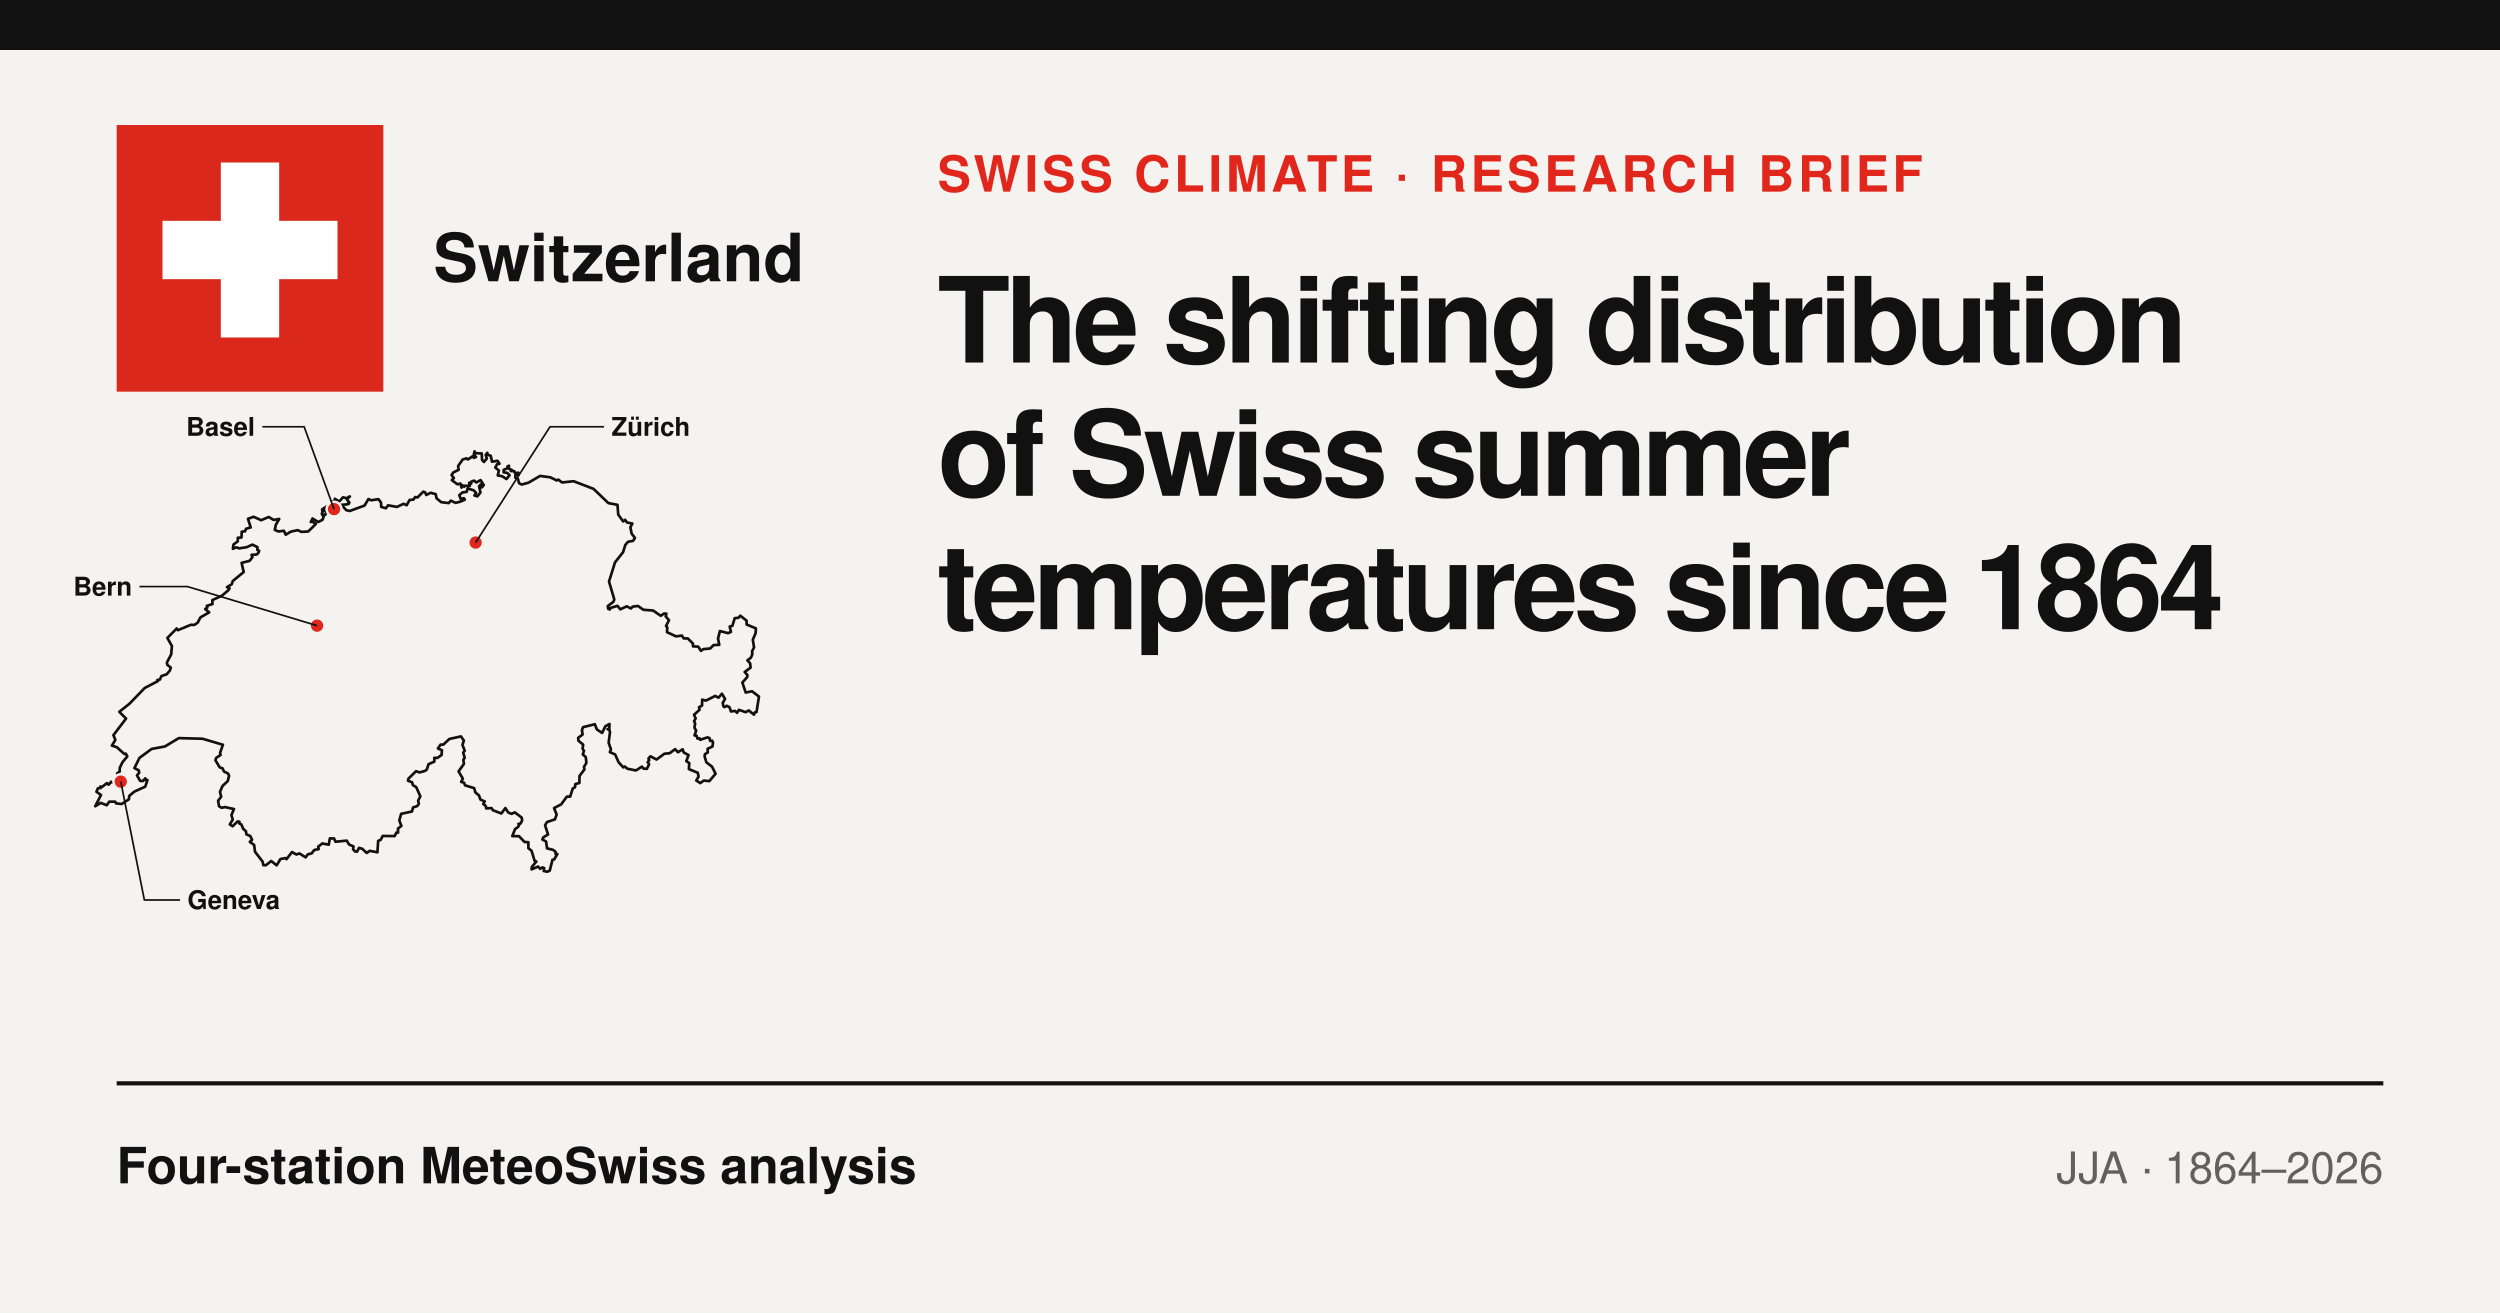
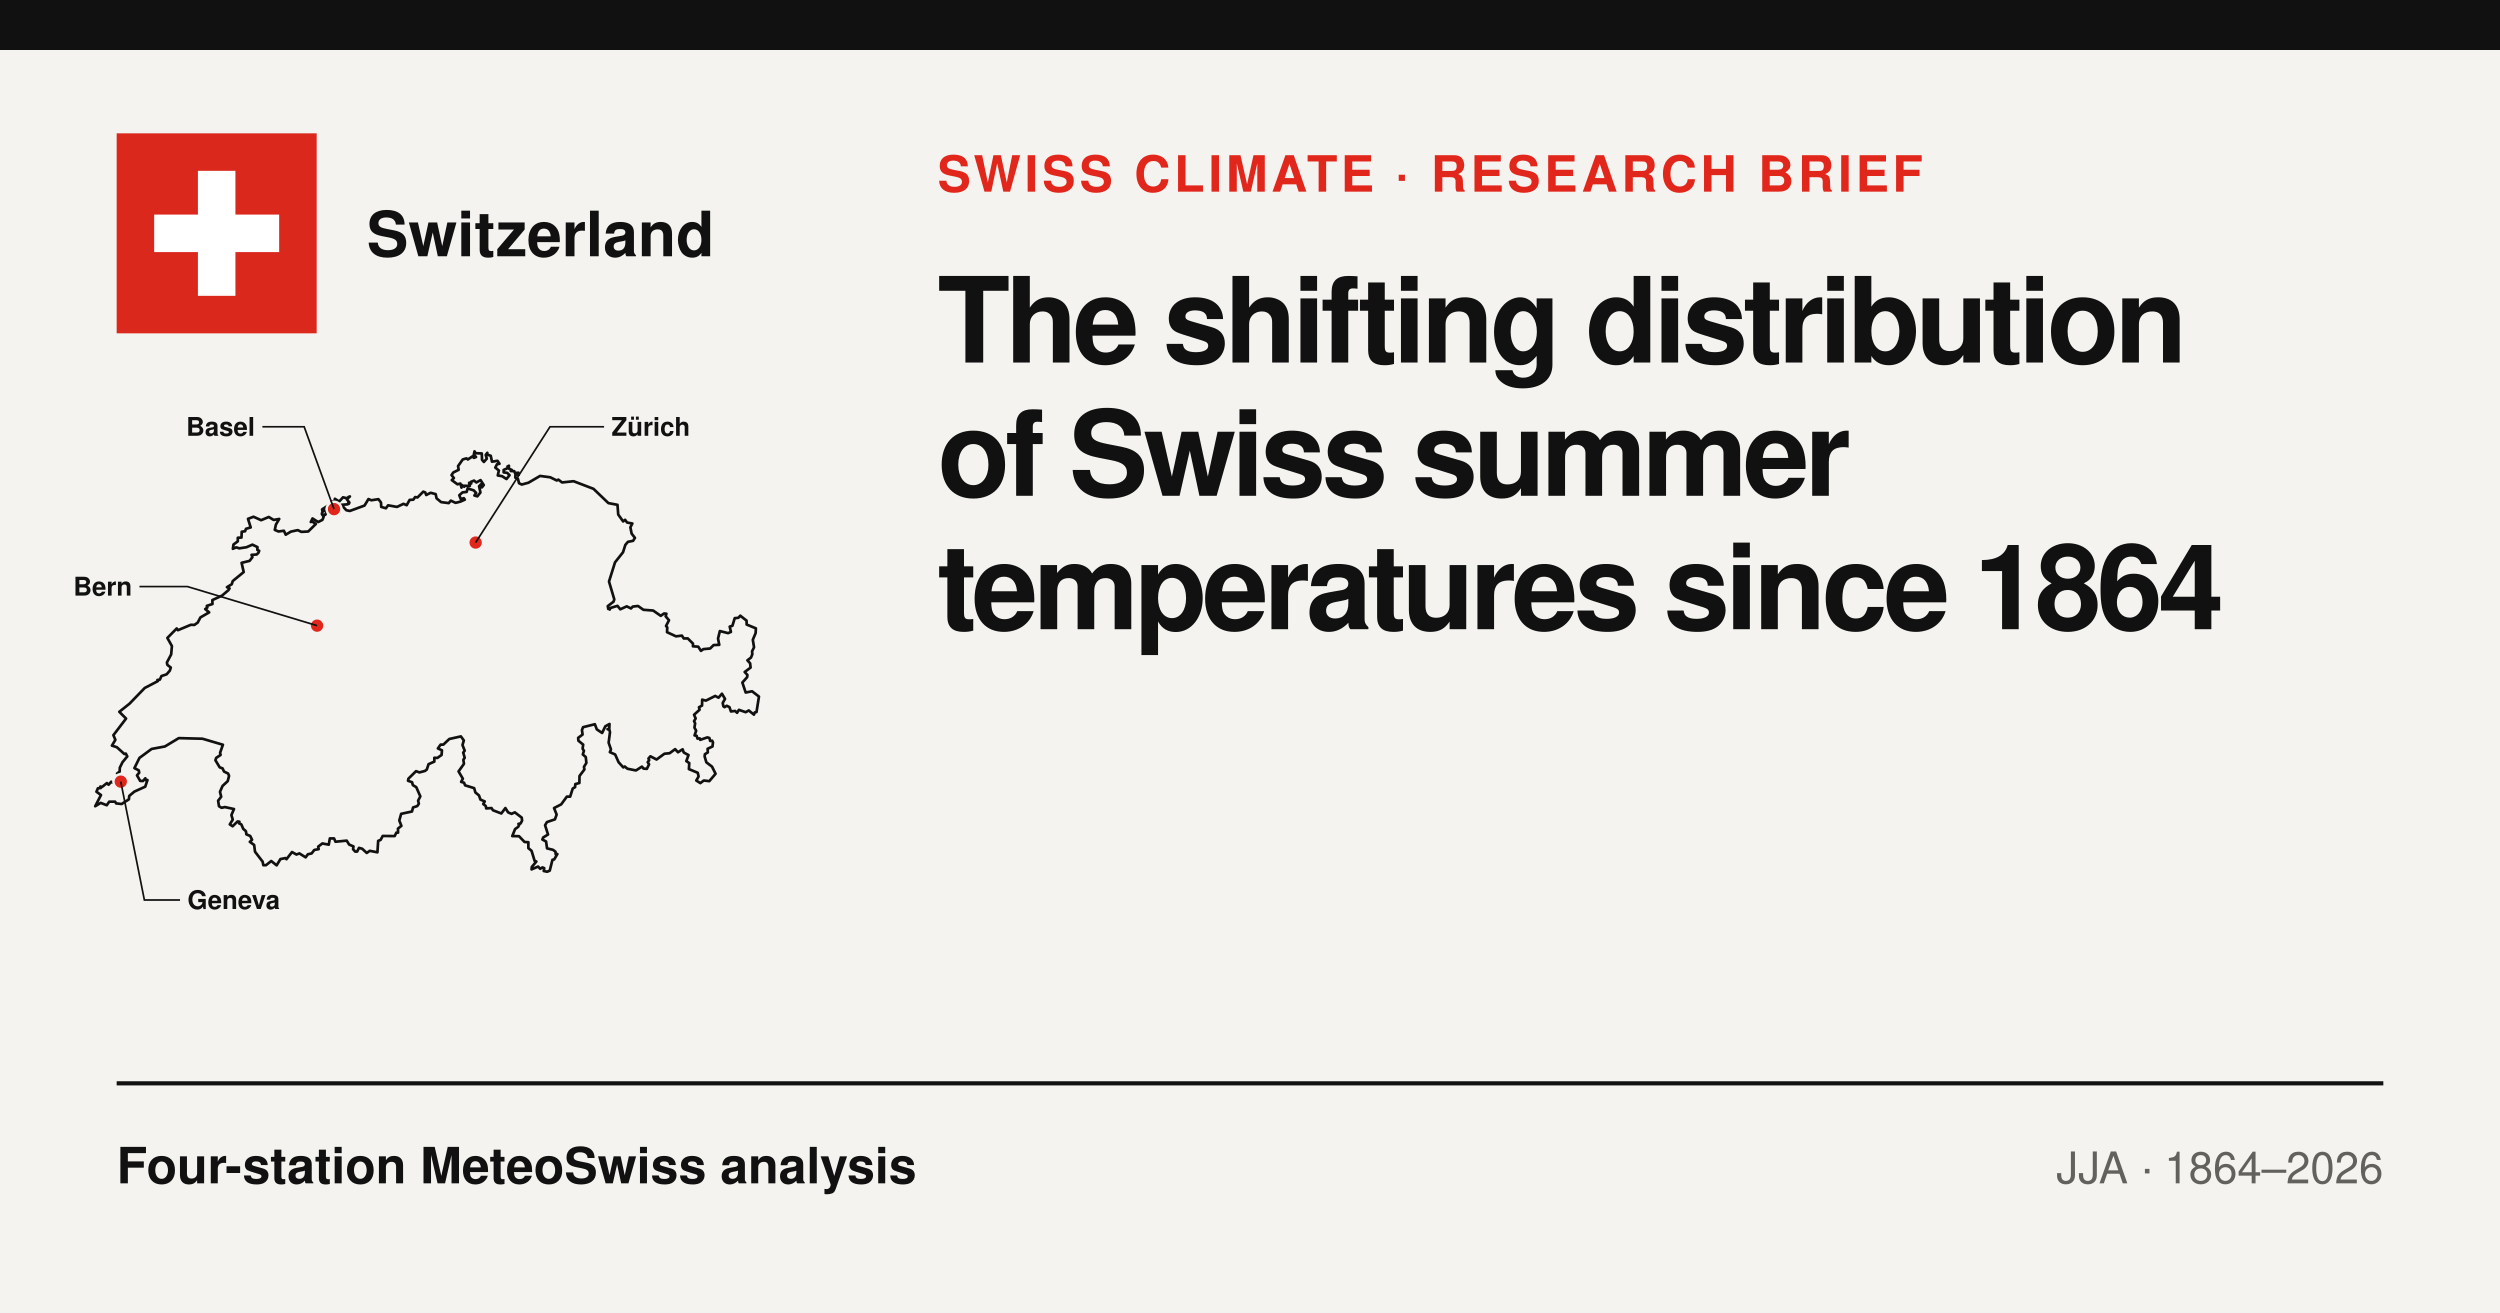
<svg xmlns="http://www.w3.org/2000/svg" width="1200" height="630" viewBox="0 0 1200 630">
  <style>
    @font-face { font-family: "Inter"; src: url("fonts/InterVariable.woff2") format("woff2"); font-style: normal; font-weight: 100 900; }
    text { font-family: Helvetica, Arial, "Inter", sans-serif; }
  </style>
  <rect width="1200" height="630" fill="#f4f3ef" />
  <rect width="1200" height="24" fill="#111111" />
-   <rect x="56" y="60" width="128" height="128" fill="#da291c" />
-   <path fill="#ffffff" d="M106 78h28v28h28v28h-28v28h-28v-28H78v-28h28z" />
-   <text x="208" y="135" fill="#111111" font-size="32" font-weight="700">Switzerland</text>
+   <rect x="56" y="64" width="96" height="96" fill="#da291c" />
+   <path fill="#ffffff" d="M95 82h18v21h21v18h-21v21H95v-21H74v-18h21z" />
+   <text x="176" y="123" fill="#111111" font-size="30" font-weight="700">Switzerland</text>
  <g transform="translate(28 196) scale(.59)">
    <path d="M 43.6,274.4 46.4,269.7 44.8,265.9 55.1,252.4 49.6,246.9 57.9,240.3 70.3,227.5 81.0,221.9 80.6,221.0 82.6,220.7 83.9,217.8 88.1,216.4 90.7,213.4 91.5,210.9 88.7,208.7 88.3,206.8 91.8,200.2 92.4,193.4 88.7,186.8 96.3,179.1 97.3,180.5 107.8,176.1 110.7,176.2 113.4,174.3 115.6,170.1 122.7,166.0 119.5,163.3 121.2,162.1 120.8,160.7 125.4,159.2 125.3,156.0 133.1,152.4 138.3,148.0 139.3,146.5 137.2,145.5 141.1,143.1 141.9,140.5 150.8,133.2 149.1,125.7 155.6,124.1 157.9,121.1 157.2,119.2 161.4,118.9 162.8,117.5 163.4,115.9 161.9,115.2 162.0,112.9 157.9,110.9 153.1,113.0 147.2,113.9 144.7,113.1 142.0,114.3 142.5,110.8 146.0,108.2 146.0,105.3 149.0,105.1 149.2,100.4 151.9,100.0 152.7,98.0 156.5,96.9 154.3,89.9 158.8,88.2 165.0,91.0 171.2,88.4 175.2,90.8 179.7,90.0 177.0,94.6 176.1,98.9 179.1,100.2 183.5,99.6 185.0,102.8 189.2,100.3 194.8,99.1 197.7,100.5 203.3,100.2 209.5,94.1 206.4,92.0 205.4,92.5 206.8,89.6 211.4,92.5 214.9,90.7 215.9,88.1 214.5,86.3 214.4,85.4 214.9,86.5 217.2,86.6 218.3,84.2 216.9,83.1 214.9,84.2 214.6,82.2 221.3,77.9 222.4,75.7 224.5,76.1 225.0,73.6 228.5,75.8 231.6,72.4 235.1,73.2 236.0,72.1 237.2,71.7 234.7,74.0 236.8,76.7 236.3,77.7 236.0,76.8 235.3,78.1 230.3,78.5 234.3,82.9 237.1,83.5 249.1,79.1 252.3,73.8 254.6,74.8 260.4,73.9 262.5,76.6 262.7,80.2 266.5,81.3 268.3,78.9 275.5,80.2 280.8,77.7 283.4,78.8 285.8,74.5 288.8,74.3 290.3,72.2 292.2,72.5 296.9,67.8 298.5,68.4 299.3,70.5 302.9,68.7 307.0,69.8 307.7,73.2 311.4,76.3 317.6,77.1 319.3,75.1 323.2,76.9 327.1,75.9 330.7,74.3 329.9,73.1 327.4,73.8 326.2,70.7 328.8,68.4 332.2,68.0 333.0,65.2 337.9,66.7 339.9,68.8 338.5,70.9 340.9,71.6 343.4,68.5 342.3,63.4 343.7,61.9 344.4,63.2 343.2,64.2 344.6,64.3 346.1,62.4 343.5,58.4 340.1,60.3 338.2,58.8 335.7,59.8 335.9,61.2 334.2,60.6 334.8,63.1 330.3,63.0 330.2,63.8 328.4,62.4 328.0,64.5 327.1,61.2 324.7,61.8 320.1,58.4 321.8,56.7 319.9,54.3 321.3,52.2 325.7,50.0 325.2,47.0 329.0,41.6 332.0,40.7 333.2,41.6 336.9,39.1 338.1,40.3 339.8,39.6 338.0,37.7 338.6,35.0 339.5,36.5 344.5,36.7 344.7,41.9 346.2,43.6 348.6,40.9 347.7,37.9 349.0,36.2 349.1,37.7 351.8,38.6 352.8,43.4 357.3,42.7 358.9,45.1 356.9,45.5 355.5,48.2 358.4,50.6 357.5,54.6 361.0,55.2 364.6,57.5 367.1,54.4 365.2,52.5 362.3,52.1 362.3,50.1 365.7,48.6 365.4,47.3 366.6,46.7 366.4,49.0 368.9,50.1 368.1,51.0 370.9,51.1 371.5,52.6 374.4,52.4 374.5,54.1 371.9,53.6 371.8,56.4 373.9,57.3 374.8,60.9 377.0,62.0 382.5,60.5 391.9,55.0 400.2,56.1 405.5,58.7 406.8,58.0 409.8,60.3 419.2,59.3 435.4,65.5 447.5,77.1 454.9,78.5 455.5,86.4 459.5,92.0 461.1,90.7 462.7,92.9 467.0,93.7 465.4,96.8 466.4,101.9 469.1,105.4 467.6,107.8 463.4,108.6 461.3,111.1 459.4,117.1 452.9,125.3 448.0,140.9 452.3,155.4 451.7,157.3 447.0,160.9 447.4,163.2 448.2,162.5 448.6,163.7 449.2,162.4 454.9,160.7 457.2,163.5 462.4,161.1 465.9,162.8 467.3,161.3 471.6,160.8 476.0,163.9 483.9,164.5 490.1,168.8 492.8,166.9 494.7,167.1 494.1,169.2 496.8,172.4 494.4,177.1 495.4,178.2 495.2,182.1 502.5,185.5 507.3,184.9 508.8,187.2 512.1,187.2 516.3,191.4 516.3,193.6 520.6,193.9 522.8,197.3 524.8,195.9 530.3,195.4 533.1,192.6 537.7,192.4 536.7,187.3 538.2,181.2 544.9,182.9 547.2,181.9 546.2,177.6 548.4,176.9 550.3,170.7 553.3,170.4 554.8,168.7 559.9,172.7 560.0,175.9 567.5,179.0 567.3,182.8 565.0,188.3 566.0,194.4 564.4,197.7 564.6,200.1 563.5,202.8 560.6,205.0 562.8,207.4 563.2,210.9 558.4,214.5 560.6,216.9 560.4,218.7 556.5,223.1 559.2,231.2 564.4,230.2 570.0,234.5 568.0,247.1 566.6,247.4 565.9,249.2 561.7,245.8 559.2,247.2 553.7,245.3 552.2,247.7 550.6,246.2 547.2,246.6 546.0,243.1 543.8,242.0 542.0,243.1 541.1,242.5 540.5,239.7 542.4,236.4 539.9,232.2 537.1,235.4 534.4,234.0 526.8,237.8 523.8,237.0 523.7,241.8 521.2,243.2 521.7,245.2 517.2,249.3 518.5,252.3 517.2,254.5 518.1,256.3 517.5,259.7 518.9,262.3 517.6,266.1 519.3,266.4 520.0,268.7 521.8,268.5 522.2,269.7 528.0,267.7 529.7,268.2 530.3,270.6 531.9,270.4 532.6,271.7 532.2,275.1 528.2,277.0 528.4,279.9 526.0,281.4 525.8,283.2 527.2,288.0 531.8,291.5 534.7,297.3 529.6,303.3 525.1,302.8 522.3,304.9 519.0,302.8 520.9,299.5 520.2,296.5 513.0,293.5 513.3,288.6 510.9,287.0 512.7,282.1 508.8,280.0 507.9,277.4 504.1,279.8 501.8,277.3 497.3,280.6 493.1,281.0 486.7,285.7 481.7,283.1 480.1,284.9 480.7,286.2 479.5,287.9 480.6,289.6 478.8,293.3 476.1,293.1 474.8,291.5 469.9,294.6 463.0,293.2 460.8,291.4 459.6,292.1 455.8,287.9 453.0,281.6 448.7,279.7 449.6,277.5 447.7,272.0 448.8,263.5 448.4,261.7 446.8,261.0 448.2,260.9 448.4,256.8 445.0,258.7 442.4,264.1 438.1,261.2 436.5,257.0 426.9,259.4 426.0,261.7 426.5,265.4 422.9,268.1 423.1,270.4 427.0,273.6 426.5,276.9 427.6,278.6 426.7,281.6 429.1,283.7 429.6,288.5 427.6,291.7 428.0,293.8 424.0,299.1 423.9,304.8 420.6,305.7 420.4,308.2 418.5,309.3 416.4,315.9 413.7,315.9 409.1,322.2 403.3,325.2 405.4,330.5 404.0,334.4 397.5,336.6 396.0,339.2 398.4,346.7 394.5,349.1 393.8,350.8 396.8,352.4 397.6,358.0 402.5,359.2 404.5,360.8 404.6,362.8 406.0,362.6 403.4,367.0 402.0,367.3 399.8,376.1 397.7,377.0 394.9,376.4 395.3,374.1 393.9,373.5 392.0,374.6 390.3,372.8 385.0,375.1 385.2,373.1 388.9,368.7 387.5,368.2 385.0,360.0 382.4,357.8 382.4,353.0 379.3,352.8 374.8,348.1 369.3,348.0 371.6,342.3 374.1,340.5 375.1,338.5 374.3,338.1 376.1,337.7 377.3,335.4 377.0,333.0 371.4,328.7 368.7,329.9 365.9,328.7 363.7,325.2 360.4,329.6 353.6,327.0 352.4,325.2 348.1,325.5 347.8,323.6 345.7,321.9 346.9,319.8 343.4,318.3 342.2,314.9 339.3,312.5 338.3,309.0 330.9,306.7 330.1,304.6 327.7,303.9 329.1,301.3 325.6,295.4 330.0,289.2 329.5,285.9 330.6,284.3 329.4,280.1 330.6,278.5 328.8,273.9 329.9,270.2 327.5,266.9 318.1,269.0 313.2,273.6 311.0,273.6 308.8,276.7 312.1,278.2 311.8,282.0 308.4,284.4 305.9,284.3 305.9,287.4 301.2,289.5 299.8,293.8 298.3,295.0 293.8,296.2 291.0,295.2 284.8,301.3 284.5,303.0 287.8,304.2 288.4,306.5 291.2,308.2 294.5,315.7 292.7,319.2 293.3,321.7 292.0,323.6 288.6,324.7 287.7,328.0 278.9,329.9 277.4,335.3 279.1,339.7 276.3,341.9 276.4,345.2 275.0,345.2 273.6,348.0 263.9,347.9 262.2,351.1 260.2,351.9 259.6,361.2 253.4,360.0 250.9,361.7 247.2,358.3 244.6,357.6 243.1,360.6 241.5,360.6 239.8,358.7 240.1,356.4 236.6,354.9 234.6,351.7 225.5,352.6 224.3,349.9 220.9,349.9 220.0,355.0 214.8,354.0 211.4,356.6 211.8,358.6 208.2,359.3 206.1,362.1 203.0,362.8 201.2,365.3 196.1,362.1 193.7,363.0 190.1,361.0 185.6,366.8 184.7,365.9 180.7,366.7 177.6,371.8 173.2,368.3 168.9,371.7 166.8,371.7 166.2,368.8 160.0,360.7 159.3,355.2 155.8,352.7 157.6,351.0 156.1,347.9 153.0,346.6 152.6,344.0 150.4,342.1 148.9,338.5 147.1,337.7 147.3,336.3 145.8,336.1 141.8,340.0 139.5,338.5 141.9,334.6 140.8,330.9 142.9,326.0 135.5,324.4 132.8,325.0 130.7,323.7 130.0,319.2 132.5,316.0 131.5,312.0 133.6,307.2 137.8,303.3 138.9,299.0 138.1,297.1 134.8,295.5 133.6,292.9 131.3,292.1 127.8,286.3 128.4,284.4 132.0,282.0 131.6,280.2 133.9,273.7 117.3,268.8 98.0,268.3 86.7,275.1 75.9,277.1 66.0,284.4 61.9,292.7 65.4,294.5 65.8,296.4 64.0,298.6 66.6,303.1 68.8,303.2 70.8,301.0 70.8,302.4 72.5,302.4 70.7,307.8 61.9,311.8 57.7,315.3 57.4,318.1 51.5,321.9 47.0,321.4 46.2,320.0 41.4,320.0 39.4,322.9 34.5,321.0 30.0,323.7 34.7,314.6 31.0,311.9 32.2,309.1 34.5,308.9 34.2,307.7 35.6,308.0 39.5,304.9 40.9,306.2 43.0,303.8 44.2,304.5 46.0,303.6 47.6,305.2 49.9,303.5 49.9,300.6 47.8,297.1 49.9,295.5 50.0,292.4 52.2,287.9 56.1,283.2 54.9,280.9 53.7,281.2 47.6,275.7 43.6,274.4 Z" fill="none" stroke="#111111" stroke-width="2.2" stroke-linejoin="round" />
    <g fill="#e1261c" stroke="#f4f3ef" stroke-width="2">
      <circle cx="224.3" cy="82" r="6" />
      <circle cx="210.5" cy="176.8" r="6" />
      <circle cx="50.8" cy="303.7" r="6" />
      <circle cx="339.5" cy="109.2" r="6" />
    </g>
    <g fill="none" stroke="#111111" stroke-width="1.4">
      <polyline points="224.3,82 200,15 166,15" />
      <polyline points="210.5,176.8 105,145 66,145" />
      <polyline points="50.8,303.7 70,400 99,400" />
      <polyline points="339.5,109.2 400,15 444,15" />
    </g>
    <g fill="#111111" font-size="21" font-weight="700" dominant-baseline="middle">
      <text x="160" y="15" text-anchor="end">Basel</text>
      <text x="60" y="145" text-anchor="end">Bern</text>
      <text x="105" y="400">Geneva</text>
      <text x="450" y="15">Zürich</text>
    </g>
  </g>
  <text x="450" y="92" fill="#e1261c" font-size="24" font-weight="700" letter-spacing="1.8">SWISS CLIMATE · RESEARCH BRIEF</text>
  <text x="450" y="174" fill="#111111" font-size="57" font-weight="700" letter-spacing="-2.2">
    <tspan x="450" dy="0">The shifting distribution</tspan>
    <tspan x="450" dy="64">of Swiss summer</tspan>
    <tspan x="450" dy="64">temperatures since 1864</tspan>
  </text>
  <line x1="56" y1="520" x2="1144" y2="520" stroke="#111111" stroke-width="2" />
  <text x="56" y="568" fill="#111111" font-size="24" font-weight="700">Four-station MeteoSwiss analysis</text>
  <text x="1144" y="568" fill="#62615d" font-size="21" text-anchor="end">JJA · 1864–2026</text>
</svg>
